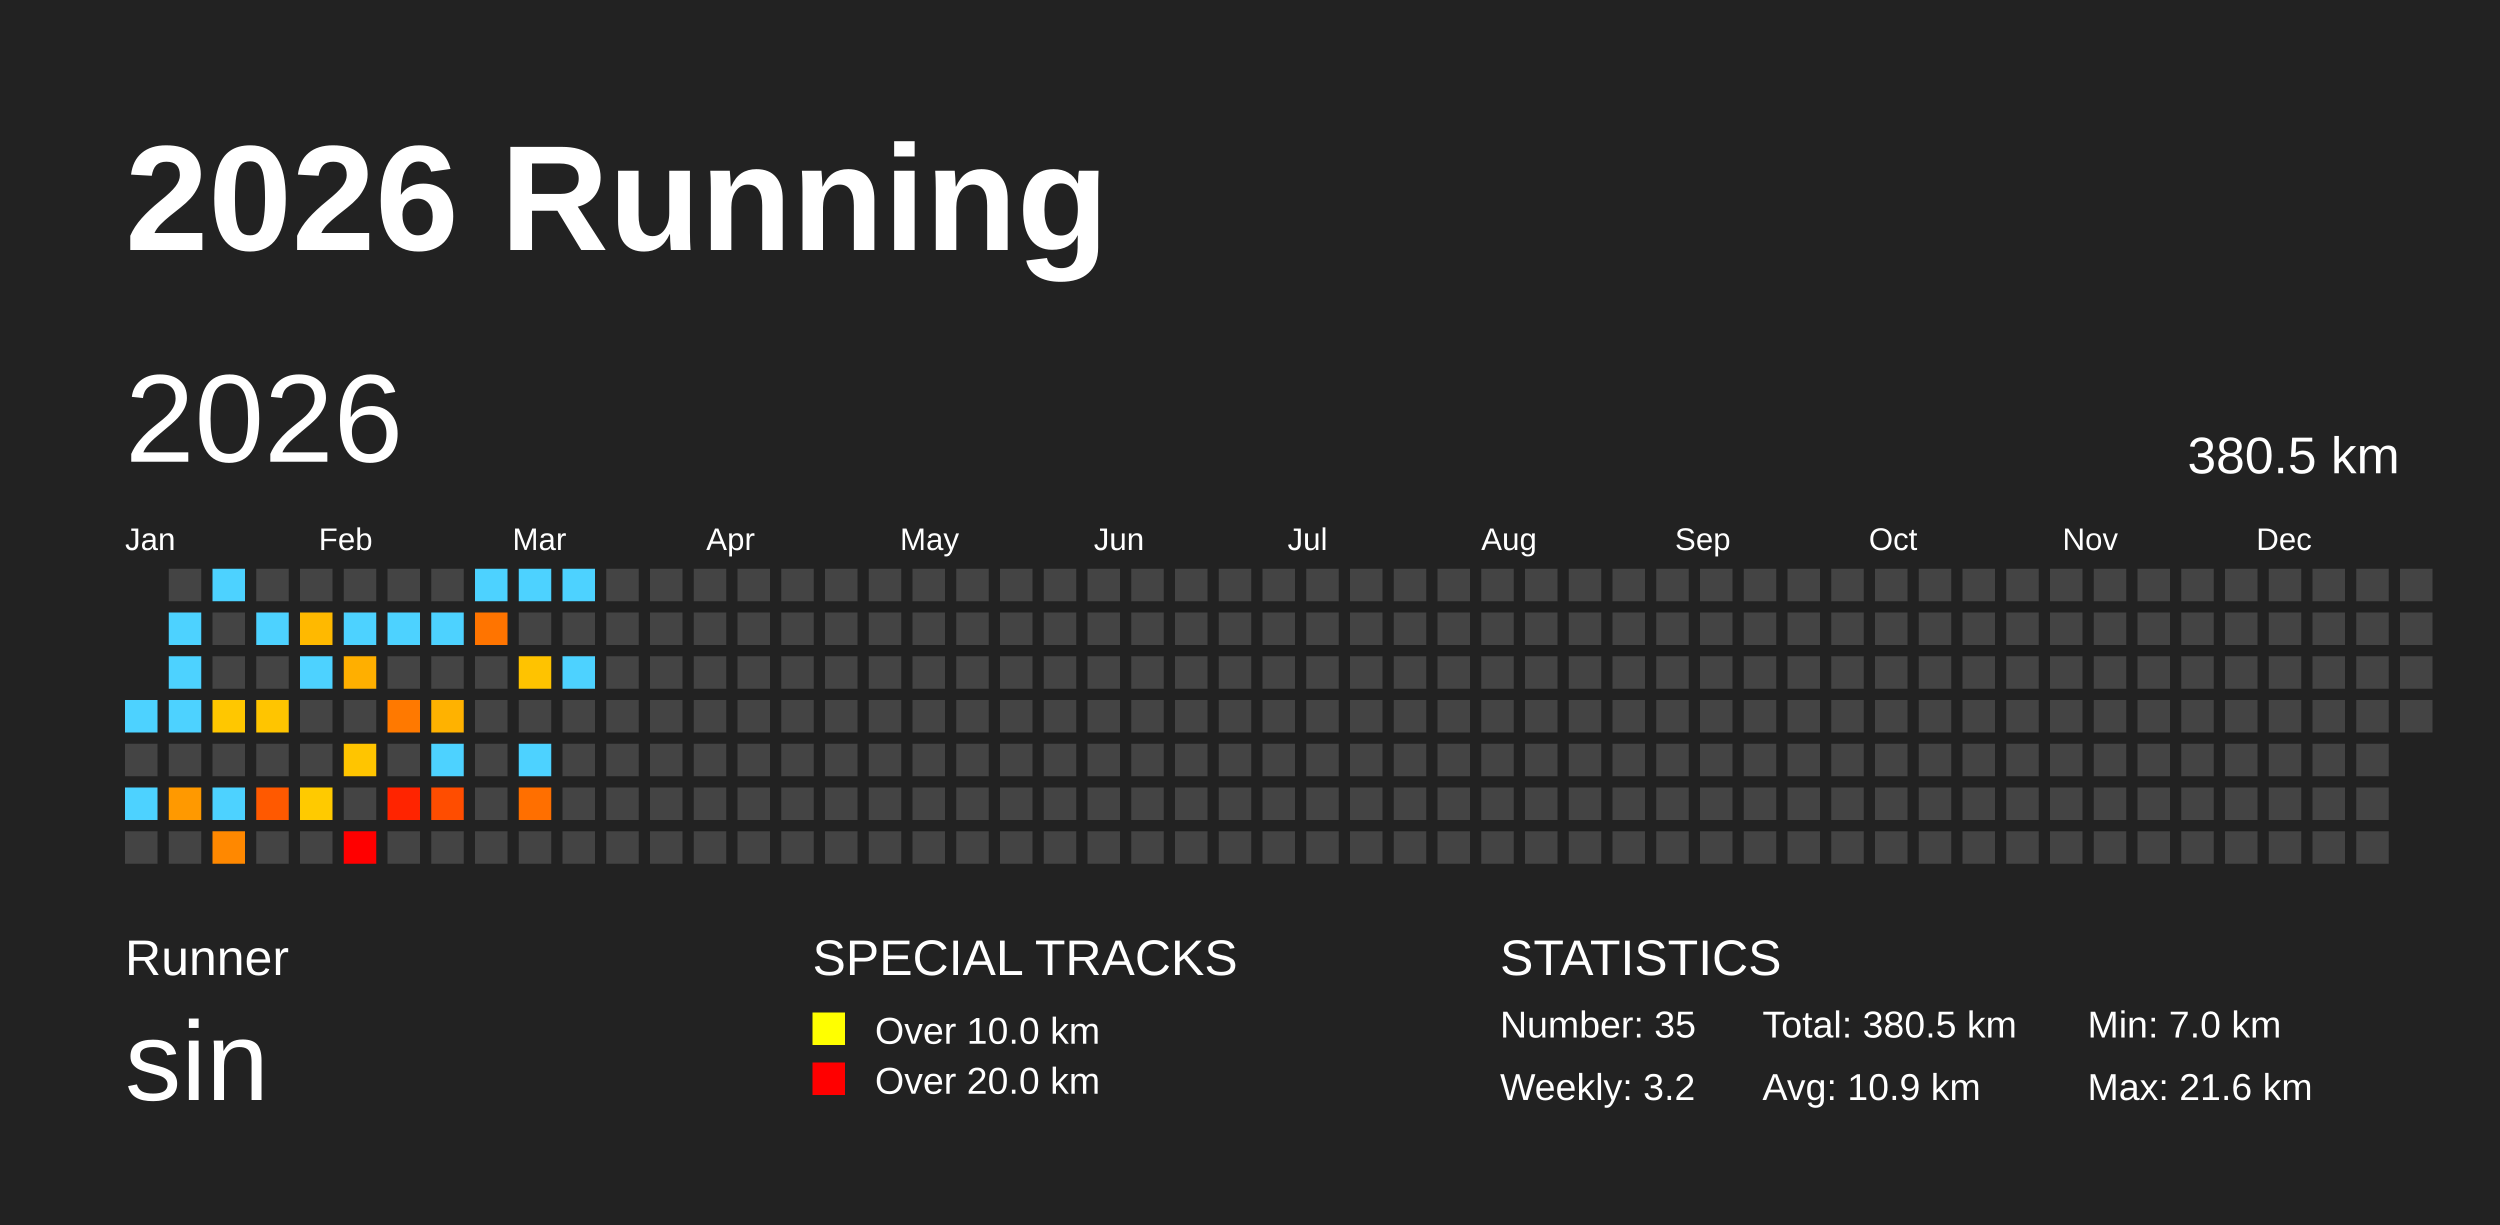
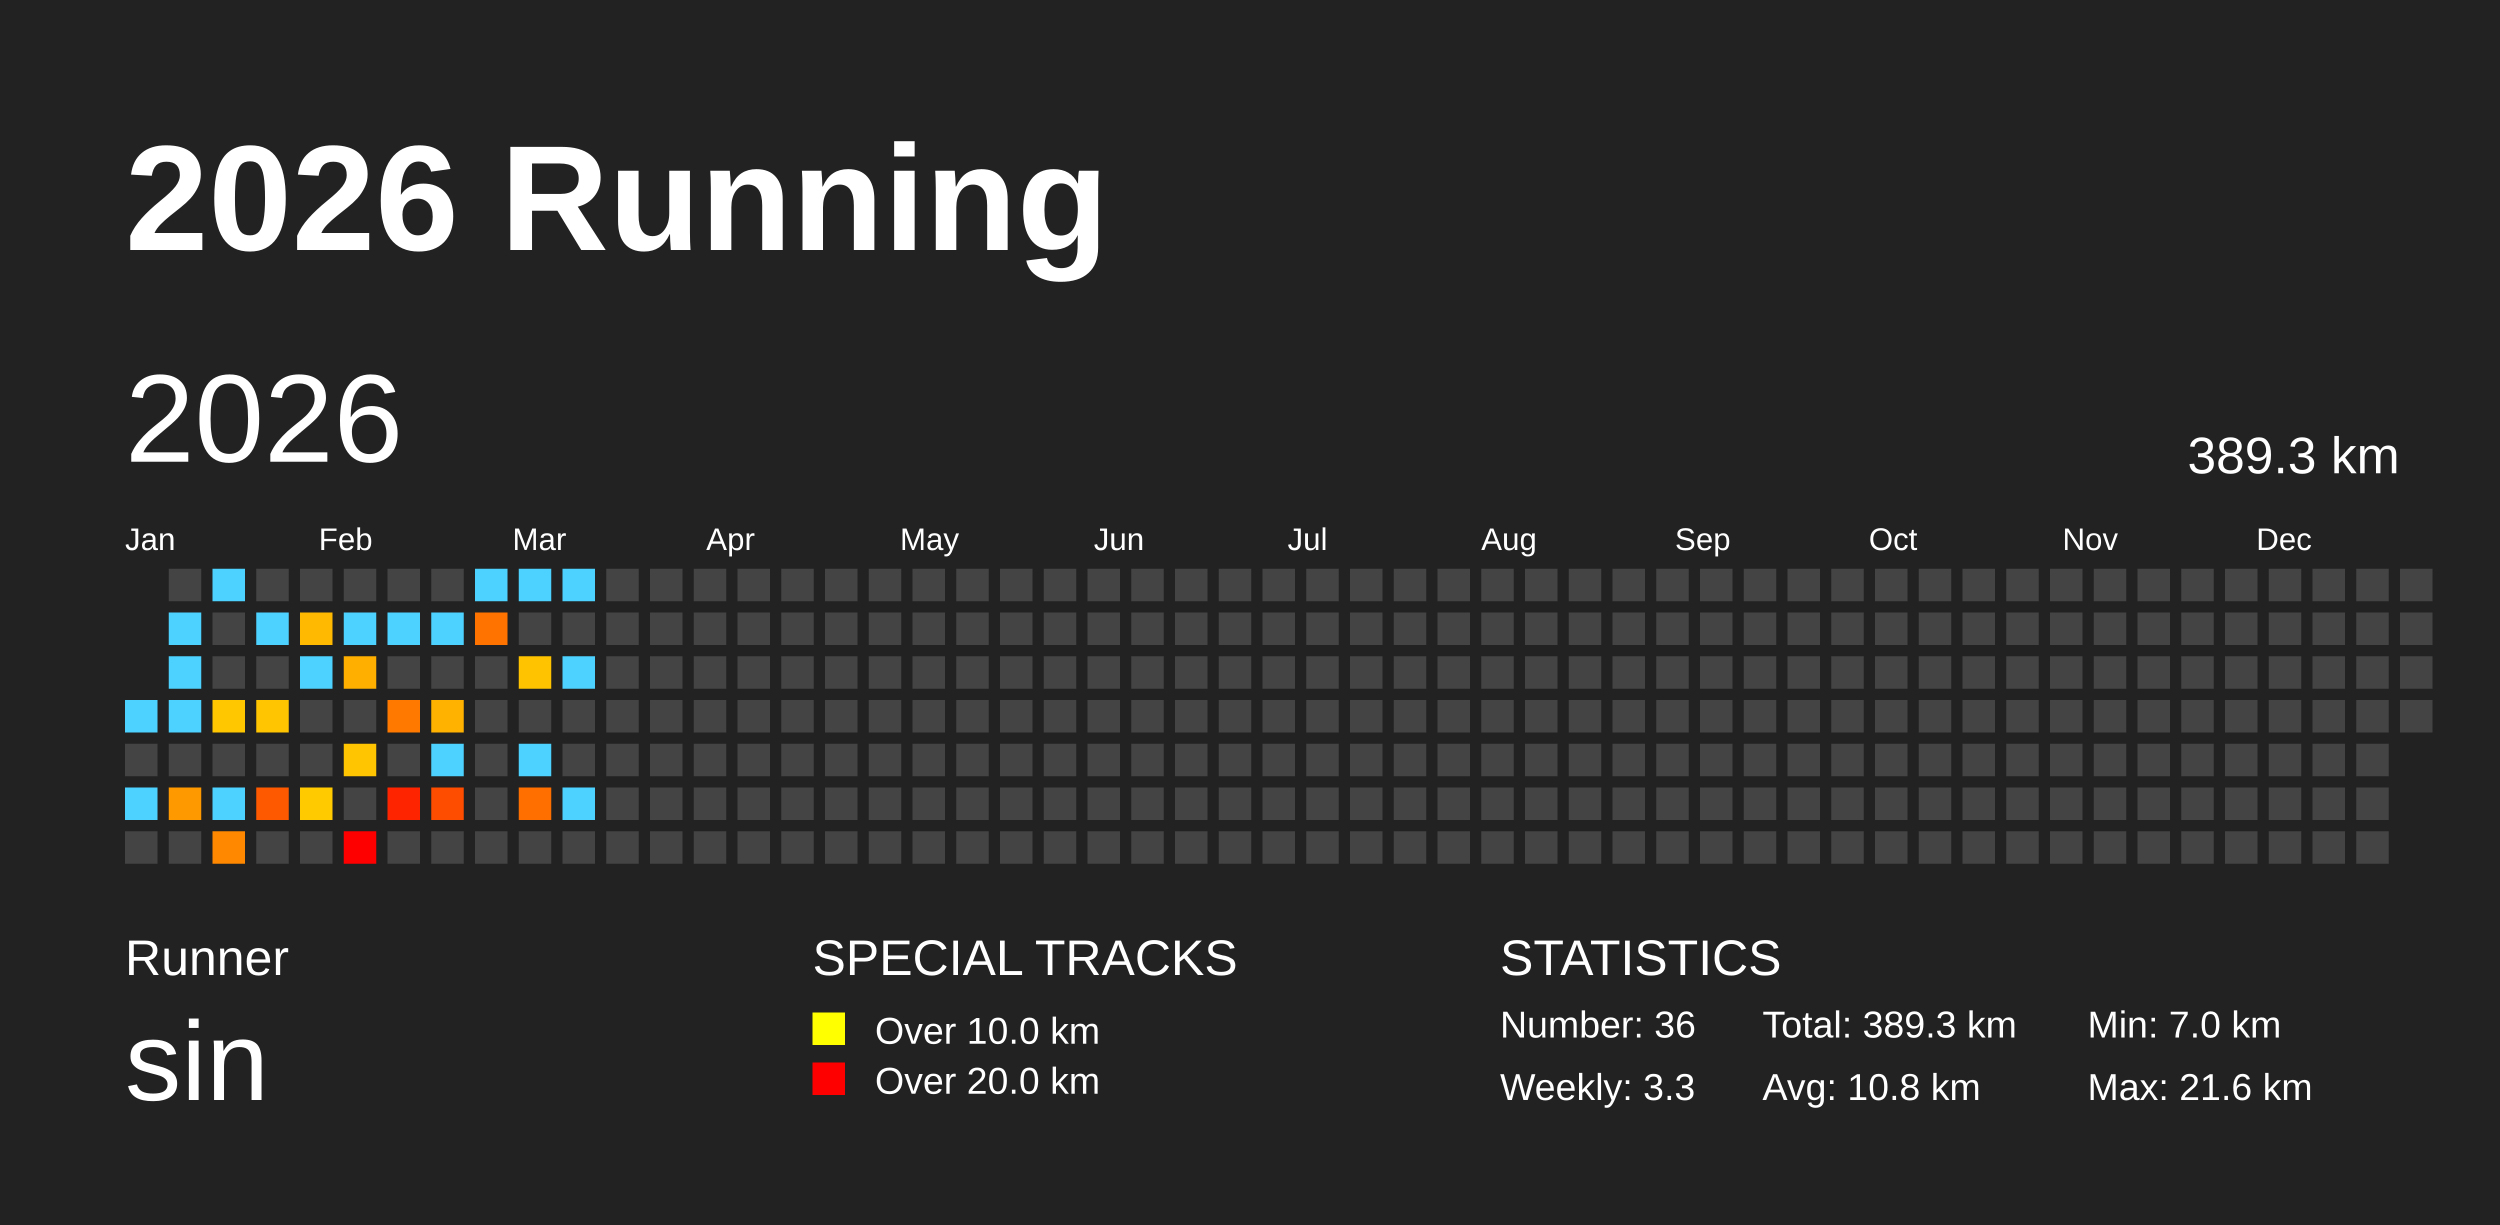
<svg xmlns="http://www.w3.org/2000/svg" baseProfile="full" height="98mm" version="1.1" viewBox="0,0,200,98" width="200mm">
  <defs />
  <rect fill="#222222" height="98" width="200" x="0" y="0" />
  <text fill="#FFFFFF" style="font-size:12px; font-family:Arial; font-weight:bold;" x="10" y="20">2026 Running</text>
  <text fill="#FFFFFF" style="font-size:4px; font-family:Arial" x="10" y="78">Runner</text>
  <text fill="#FFFFFF" style="font-size:9px; font-family:Arial" x="10" y="88">sin</text>
  <text fill="#FFFFFF" style="font-size:4px; font-family:Arial" x="65" y="78">SPECIAL TRACKS</text>
  <rect fill="yellow" height="2.6" width="2.6" x="65" y="81" />
  <text fill="#FFFFFF" style="font-size:3px; font-family:Arial" x="70" y="83.5">Over 10.0 km</text>
  <rect fill="red" height="2.6" width="2.6" x="65" y="85" />
  <text fill="#FFFFFF" style="font-size:3px; font-family:Arial" x="70" y="87.5">Over 20.0 km</text>
  <text fill="#FFFFFF" style="font-size:4px; font-family:Arial" x="120" y="78">STATISTICS</text>
-   <text fill="#FFFFFF" style="font-size:3px; font-family:Arial" x="120" y="83">Number: 35</text>
-   <text fill="#FFFFFF" style="font-size:3px; font-family:Arial" x="120" y="88">Weekly: 3.2</text>
-   <text fill="#FFFFFF" style="font-size:3px; font-family:Arial" x="141" y="83">Total: 380.5 km</text>
-   <text fill="#FFFFFF" style="font-size:3px; font-family:Arial" x="141" y="88">Avg: 10.9 km</text>
+   <text fill="#FFFFFF" style="font-size:3px; font-family:Arial" x="120" y="83">Number: 36</text>
+   <text fill="#FFFFFF" style="font-size:3px; font-family:Arial" x="120" y="88">Weekly: 3.3</text>
+   <text fill="#FFFFFF" style="font-size:3px; font-family:Arial" x="141" y="83">Total: 389.3 km</text>
+   <text fill="#FFFFFF" style="font-size:3px; font-family:Arial" x="141" y="88">Avg: 10.8 km</text>
  <text fill="#FFFFFF" style="font-size:3px; font-family:Arial" x="167" y="83">Min: 7.0 km</text>
  <text fill="#FFFFFF" style="font-size:3px; font-family:Arial" x="167" y="88">Max: 21.6 km</text>
  <text dominant-baseline="hanging" fill="#FFFFFF" style="font-size:10.0px; font-family:Arial;" x="10" y="30">2026</text>
-   <text dominant-baseline="hanging" fill="#FFFFFF" style="font-size:4.125px; font-family:Arial;" x="175" y="35">380.5 km</text>
+   <text dominant-baseline="hanging" fill="#FFFFFF" style="font-size:4.125px; font-family:Arial;" x="175" y="35">389.3 km</text>
  <text fill="#FFFFFF" style="font-size:2.5px; font-family:Arial" x="10.0" y="44">Jan</text>
  <text fill="#FFFFFF" style="font-size:2.5px; font-family:Arial" x="25.5" y="44">Feb</text>
  <text fill="#FFFFFF" style="font-size:2.5px; font-family:Arial" x="41.0" y="44">Mar</text>
  <text fill="#FFFFFF" style="font-size:2.5px; font-family:Arial" x="56.5" y="44">Apr</text>
  <text fill="#FFFFFF" style="font-size:2.5px; font-family:Arial" x="72.0" y="44">May</text>
  <text fill="#FFFFFF" style="font-size:2.5px; font-family:Arial" x="87.5" y="44">Jun</text>
  <text fill="#FFFFFF" style="font-size:2.5px; font-family:Arial" x="103.0" y="44">Jul</text>
  <text fill="#FFFFFF" style="font-size:2.5px; font-family:Arial" x="118.5" y="44">Aug</text>
  <text fill="#FFFFFF" style="font-size:2.5px; font-family:Arial" x="134.0" y="44">Sep</text>
  <text fill="#FFFFFF" style="font-size:2.5px; font-family:Arial" x="149.5" y="44">Oct</text>
  <text fill="#FFFFFF" style="font-size:2.5px; font-family:Arial" x="165.0" y="44">Nov</text>
  <text fill="#FFFFFF" style="font-size:2.5px; font-family:Arial" x="180.5" y="44">Dec</text>
  <rect fill="#4dd2ff" height="2.6" width="2.6" x="10.0" y="56.0" />
  <rect fill="#444444" height="2.6" width="2.6" x="10.0" y="59.5" />
  <rect fill="#4dd2ff" height="2.6" width="2.6" x="10.0" y="63.0" />
  <rect fill="#444444" height="2.6" width="2.6" x="10.0" y="66.5" />
  <rect fill="#444444" height="2.6" width="2.6" x="13.5" y="45.5" />
  <rect fill="#4dd2ff" height="2.6" width="2.6" x="13.5" y="49.0" />
  <rect fill="#4dd2ff" height="2.6" width="2.6" x="13.5" y="52.5" />
  <rect fill="#4dd2ff" height="2.6" width="2.6" x="13.5" y="56.0" />
  <rect fill="#444444" height="2.6" width="2.6" x="13.5" y="59.5" />
  <rect fill="#ff9900" height="2.6" width="2.6" x="13.5" y="63.0" />
  <rect fill="#444444" height="2.6" width="2.6" x="13.5" y="66.5" />
  <rect fill="#4dd2ff" height="2.6" width="2.6" x="17.0" y="45.5" />
  <rect fill="#444444" height="2.6" width="2.6" x="17.0" y="49.0" />
  <rect fill="#444444" height="2.6" width="2.6" x="17.0" y="52.5" />
  <rect fill="#ffc700" height="2.6" width="2.6" x="17.0" y="56.0" />
  <rect fill="#444444" height="2.6" width="2.6" x="17.0" y="59.5" />
  <rect fill="#4dd2ff" height="2.6" width="2.6" x="17.0" y="63.0" />
  <rect fill="#ff8800" height="2.6" width="2.6" x="17.0" y="66.5" />
  <rect fill="#444444" height="2.6" width="2.6" x="20.5" y="45.5" />
  <rect fill="#4dd2ff" height="2.6" width="2.6" x="20.5" y="49.0" />
  <rect fill="#444444" height="2.6" width="2.6" x="20.5" y="52.5" />
  <rect fill="#ffc500" height="2.6" width="2.6" x="20.5" y="56.0" />
  <rect fill="#444444" height="2.6" width="2.6" x="20.5" y="59.5" />
  <rect fill="#ff5900" height="2.6" width="2.6" x="20.5" y="63.0" />
  <rect fill="#444444" height="2.6" width="2.6" x="20.5" y="66.5" />
  <rect fill="#444444" height="2.6" width="2.6" x="24.0" y="45.5" />
  <rect fill="#ffb900" height="2.6" width="2.6" x="24.0" y="49.0" />
  <rect fill="#4dd2ff" height="2.6" width="2.6" x="24.0" y="52.5" />
  <rect fill="#444444" height="2.6" width="2.6" x="24.0" y="56.0" />
  <rect fill="#444444" height="2.6" width="2.6" x="24.0" y="59.5" />
  <rect fill="#ffca00" height="2.6" width="2.6" x="24.0" y="63.0" />
  <rect fill="#444444" height="2.6" width="2.6" x="24.0" y="66.5" />
  <rect fill="#444444" height="2.6" width="2.6" x="27.5" y="45.5" />
  <rect fill="#4dd2ff" height="2.6" width="2.6" x="27.5" y="49.0" />
  <rect fill="#ffaf00" height="2.6" width="2.6" x="27.5" y="52.5" />
  <rect fill="#444444" height="2.6" width="2.6" x="27.5" y="56.0" />
  <rect fill="#ffc500" height="2.6" width="2.6" x="27.5" y="59.5" />
  <rect fill="#444444" height="2.6" width="2.6" x="27.5" y="63.0" />
  <rect fill="red" height="2.6" width="2.6" x="27.5" y="66.5" />
  <rect fill="#444444" height="2.6" width="2.6" x="31.0" y="45.5" />
  <rect fill="#4dd2ff" height="2.6" width="2.6" x="31.0" y="49.0" />
  <rect fill="#444444" height="2.6" width="2.6" x="31.0" y="52.5" />
  <rect fill="#ff7900" height="2.6" width="2.6" x="31.0" y="56.0" />
  <rect fill="#444444" height="2.6" width="2.6" x="31.0" y="59.5" />
  <rect fill="#ff2400" height="2.6" width="2.6" x="31.0" y="63.0" />
  <rect fill="#444444" height="2.6" width="2.6" x="31.0" y="66.5" />
  <rect fill="#444444" height="2.6" width="2.6" x="34.5" y="45.5" />
  <rect fill="#4dd2ff" height="2.6" width="2.6" x="34.5" y="49.0" />
  <rect fill="#444444" height="2.6" width="2.6" x="34.5" y="52.5" />
  <rect fill="#ffb200" height="2.6" width="2.6" x="34.5" y="56.0" />
  <rect fill="#4dd2ff" height="2.6" width="2.6" x="34.5" y="59.5" />
  <rect fill="#ff4d00" height="2.6" width="2.6" x="34.5" y="63.0" />
  <rect fill="#444444" height="2.6" width="2.6" x="34.5" y="66.5" />
  <rect fill="#4dd2ff" height="2.6" width="2.6" x="38.0" y="45.5" />
  <rect fill="#ff7400" height="2.6" width="2.6" x="38.0" y="49.0" />
  <rect fill="#444444" height="2.6" width="2.6" x="38.0" y="52.5" />
  <rect fill="#444444" height="2.6" width="2.6" x="38.0" y="56.0" />
  <rect fill="#444444" height="2.6" width="2.6" x="38.0" y="59.5" />
  <rect fill="#444444" height="2.6" width="2.6" x="38.0" y="63.0" />
  <rect fill="#444444" height="2.6" width="2.6" x="38.0" y="66.5" />
  <rect fill="#4dd2ff" height="2.6" width="2.6" x="41.5" y="45.5" />
  <rect fill="#444444" height="2.6" width="2.6" x="41.5" y="49.0" />
  <rect fill="#ffc300" height="2.6" width="2.6" x="41.5" y="52.5" />
  <rect fill="#444444" height="2.6" width="2.6" x="41.5" y="56.0" />
  <rect fill="#4dd2ff" height="2.6" width="2.6" x="41.5" y="59.5" />
  <rect fill="#ff6f00" height="2.6" width="2.6" x="41.5" y="63.0" />
  <rect fill="#444444" height="2.6" width="2.6" x="41.5" y="66.5" />
  <rect fill="#4dd2ff" height="2.6" width="2.6" x="45.0" y="45.5" />
  <rect fill="#444444" height="2.6" width="2.6" x="45.0" y="49.0" />
  <rect fill="#4dd2ff" height="2.6" width="2.6" x="45.0" y="52.5" />
  <rect fill="#444444" height="2.6" width="2.6" x="45.0" y="56.0" />
  <rect fill="#444444" height="2.6" width="2.6" x="45.0" y="59.5" />
-   <rect fill="#444444" height="2.6" width="2.6" x="45.0" y="63.0" />
+   <rect fill="#4dd2ff" height="2.6" width="2.6" x="45.0" y="63.0" />
  <rect fill="#444444" height="2.6" width="2.6" x="45.0" y="66.5" />
  <rect fill="#444444" height="2.6" width="2.6" x="48.5" y="45.5" />
  <rect fill="#444444" height="2.6" width="2.6" x="48.5" y="49.0" />
  <rect fill="#444444" height="2.6" width="2.6" x="48.5" y="52.5" />
  <rect fill="#444444" height="2.6" width="2.6" x="48.5" y="56.0" />
  <rect fill="#444444" height="2.6" width="2.6" x="48.5" y="59.5" />
  <rect fill="#444444" height="2.6" width="2.6" x="48.5" y="63.0" />
  <rect fill="#444444" height="2.6" width="2.6" x="48.5" y="66.5" />
  <rect fill="#444444" height="2.6" width="2.6" x="52.0" y="45.5" />
  <rect fill="#444444" height="2.6" width="2.6" x="52.0" y="49.0" />
  <rect fill="#444444" height="2.6" width="2.6" x="52.0" y="52.5" />
  <rect fill="#444444" height="2.6" width="2.6" x="52.0" y="56.0" />
  <rect fill="#444444" height="2.6" width="2.6" x="52.0" y="59.5" />
  <rect fill="#444444" height="2.6" width="2.6" x="52.0" y="63.0" />
  <rect fill="#444444" height="2.6" width="2.6" x="52.0" y="66.5" />
  <rect fill="#444444" height="2.6" width="2.6" x="55.5" y="45.5" />
  <rect fill="#444444" height="2.6" width="2.6" x="55.5" y="49.0" />
  <rect fill="#444444" height="2.6" width="2.6" x="55.5" y="52.5" />
  <rect fill="#444444" height="2.6" width="2.6" x="55.5" y="56.0" />
  <rect fill="#444444" height="2.6" width="2.6" x="55.5" y="59.5" />
  <rect fill="#444444" height="2.6" width="2.6" x="55.5" y="63.0" />
  <rect fill="#444444" height="2.6" width="2.6" x="55.5" y="66.5" />
  <rect fill="#444444" height="2.6" width="2.6" x="59.0" y="45.5" />
  <rect fill="#444444" height="2.6" width="2.6" x="59.0" y="49.0" />
  <rect fill="#444444" height="2.6" width="2.6" x="59.0" y="52.5" />
  <rect fill="#444444" height="2.6" width="2.6" x="59.0" y="56.0" />
  <rect fill="#444444" height="2.6" width="2.6" x="59.0" y="59.5" />
  <rect fill="#444444" height="2.6" width="2.6" x="59.0" y="63.0" />
  <rect fill="#444444" height="2.6" width="2.6" x="59.0" y="66.5" />
  <rect fill="#444444" height="2.6" width="2.6" x="62.5" y="45.5" />
  <rect fill="#444444" height="2.6" width="2.6" x="62.5" y="49.0" />
  <rect fill="#444444" height="2.6" width="2.6" x="62.5" y="52.5" />
  <rect fill="#444444" height="2.6" width="2.6" x="62.5" y="56.0" />
  <rect fill="#444444" height="2.6" width="2.6" x="62.5" y="59.5" />
  <rect fill="#444444" height="2.6" width="2.6" x="62.5" y="63.0" />
  <rect fill="#444444" height="2.6" width="2.6" x="62.5" y="66.5" />
  <rect fill="#444444" height="2.6" width="2.6" x="66.0" y="45.5" />
  <rect fill="#444444" height="2.6" width="2.6" x="66.0" y="49.0" />
  <rect fill="#444444" height="2.6" width="2.6" x="66.0" y="52.5" />
  <rect fill="#444444" height="2.6" width="2.6" x="66.0" y="56.0" />
  <rect fill="#444444" height="2.6" width="2.6" x="66.0" y="59.5" />
  <rect fill="#444444" height="2.6" width="2.6" x="66.0" y="63.0" />
  <rect fill="#444444" height="2.6" width="2.6" x="66.0" y="66.5" />
  <rect fill="#444444" height="2.6" width="2.6" x="69.5" y="45.5" />
  <rect fill="#444444" height="2.6" width="2.6" x="69.5" y="49.0" />
  <rect fill="#444444" height="2.6" width="2.6" x="69.5" y="52.5" />
  <rect fill="#444444" height="2.6" width="2.6" x="69.5" y="56.0" />
  <rect fill="#444444" height="2.6" width="2.6" x="69.5" y="59.5" />
  <rect fill="#444444" height="2.6" width="2.6" x="69.5" y="63.0" />
  <rect fill="#444444" height="2.6" width="2.6" x="69.5" y="66.5" />
  <rect fill="#444444" height="2.6" width="2.6" x="73.0" y="45.5" />
  <rect fill="#444444" height="2.6" width="2.6" x="73.0" y="49.0" />
  <rect fill="#444444" height="2.6" width="2.6" x="73.0" y="52.5" />
  <rect fill="#444444" height="2.6" width="2.6" x="73.0" y="56.0" />
  <rect fill="#444444" height="2.6" width="2.6" x="73.0" y="59.5" />
  <rect fill="#444444" height="2.6" width="2.6" x="73.0" y="63.0" />
  <rect fill="#444444" height="2.6" width="2.6" x="73.0" y="66.5" />
  <rect fill="#444444" height="2.6" width="2.6" x="76.5" y="45.5" />
  <rect fill="#444444" height="2.6" width="2.6" x="76.5" y="49.0" />
  <rect fill="#444444" height="2.6" width="2.6" x="76.5" y="52.5" />
  <rect fill="#444444" height="2.6" width="2.6" x="76.5" y="56.0" />
  <rect fill="#444444" height="2.6" width="2.6" x="76.5" y="59.5" />
  <rect fill="#444444" height="2.6" width="2.6" x="76.5" y="63.0" />
  <rect fill="#444444" height="2.6" width="2.6" x="76.5" y="66.5" />
  <rect fill="#444444" height="2.6" width="2.6" x="80.0" y="45.5" />
  <rect fill="#444444" height="2.6" width="2.6" x="80.0" y="49.0" />
  <rect fill="#444444" height="2.6" width="2.6" x="80.0" y="52.5" />
  <rect fill="#444444" height="2.6" width="2.6" x="80.0" y="56.0" />
  <rect fill="#444444" height="2.6" width="2.6" x="80.0" y="59.5" />
  <rect fill="#444444" height="2.6" width="2.6" x="80.0" y="63.0" />
  <rect fill="#444444" height="2.6" width="2.6" x="80.0" y="66.5" />
  <rect fill="#444444" height="2.6" width="2.6" x="83.5" y="45.5" />
  <rect fill="#444444" height="2.6" width="2.6" x="83.5" y="49.0" />
  <rect fill="#444444" height="2.6" width="2.6" x="83.5" y="52.5" />
  <rect fill="#444444" height="2.6" width="2.6" x="83.5" y="56.0" />
  <rect fill="#444444" height="2.6" width="2.6" x="83.5" y="59.5" />
  <rect fill="#444444" height="2.6" width="2.6" x="83.5" y="63.0" />
  <rect fill="#444444" height="2.6" width="2.6" x="83.5" y="66.5" />
  <rect fill="#444444" height="2.6" width="2.6" x="87.0" y="45.5" />
  <rect fill="#444444" height="2.6" width="2.6" x="87.0" y="49.0" />
  <rect fill="#444444" height="2.6" width="2.6" x="87.0" y="52.5" />
  <rect fill="#444444" height="2.6" width="2.6" x="87.0" y="56.0" />
  <rect fill="#444444" height="2.6" width="2.6" x="87.0" y="59.5" />
  <rect fill="#444444" height="2.6" width="2.6" x="87.0" y="63.0" />
  <rect fill="#444444" height="2.6" width="2.6" x="87.0" y="66.5" />
  <rect fill="#444444" height="2.6" width="2.6" x="90.5" y="45.5" />
  <rect fill="#444444" height="2.6" width="2.6" x="90.5" y="49.0" />
  <rect fill="#444444" height="2.6" width="2.6" x="90.5" y="52.5" />
  <rect fill="#444444" height="2.6" width="2.6" x="90.5" y="56.0" />
  <rect fill="#444444" height="2.6" width="2.6" x="90.5" y="59.5" />
  <rect fill="#444444" height="2.6" width="2.6" x="90.5" y="63.0" />
  <rect fill="#444444" height="2.6" width="2.6" x="90.5" y="66.5" />
  <rect fill="#444444" height="2.6" width="2.6" x="94.0" y="45.5" />
  <rect fill="#444444" height="2.6" width="2.6" x="94.0" y="49.0" />
  <rect fill="#444444" height="2.6" width="2.6" x="94.0" y="52.5" />
  <rect fill="#444444" height="2.6" width="2.6" x="94.0" y="56.0" />
  <rect fill="#444444" height="2.6" width="2.6" x="94.0" y="59.5" />
  <rect fill="#444444" height="2.6" width="2.6" x="94.0" y="63.0" />
  <rect fill="#444444" height="2.6" width="2.6" x="94.0" y="66.5" />
  <rect fill="#444444" height="2.6" width="2.6" x="97.5" y="45.5" />
  <rect fill="#444444" height="2.6" width="2.6" x="97.5" y="49.0" />
  <rect fill="#444444" height="2.6" width="2.6" x="97.5" y="52.5" />
  <rect fill="#444444" height="2.6" width="2.6" x="97.5" y="56.0" />
  <rect fill="#444444" height="2.6" width="2.6" x="97.5" y="59.5" />
  <rect fill="#444444" height="2.6" width="2.6" x="97.5" y="63.0" />
  <rect fill="#444444" height="2.6" width="2.6" x="97.5" y="66.5" />
  <rect fill="#444444" height="2.6" width="2.6" x="101.0" y="45.5" />
  <rect fill="#444444" height="2.6" width="2.6" x="101.0" y="49.0" />
  <rect fill="#444444" height="2.6" width="2.6" x="101.0" y="52.5" />
  <rect fill="#444444" height="2.6" width="2.6" x="101.0" y="56.0" />
  <rect fill="#444444" height="2.6" width="2.6" x="101.0" y="59.5" />
  <rect fill="#444444" height="2.6" width="2.6" x="101.0" y="63.0" />
  <rect fill="#444444" height="2.6" width="2.6" x="101.0" y="66.5" />
  <rect fill="#444444" height="2.6" width="2.6" x="104.5" y="45.5" />
  <rect fill="#444444" height="2.6" width="2.6" x="104.5" y="49.0" />
  <rect fill="#444444" height="2.6" width="2.6" x="104.5" y="52.5" />
  <rect fill="#444444" height="2.6" width="2.6" x="104.5" y="56.0" />
  <rect fill="#444444" height="2.6" width="2.6" x="104.5" y="59.5" />
  <rect fill="#444444" height="2.6" width="2.6" x="104.5" y="63.0" />
  <rect fill="#444444" height="2.6" width="2.6" x="104.5" y="66.5" />
  <rect fill="#444444" height="2.6" width="2.6" x="108.0" y="45.5" />
  <rect fill="#444444" height="2.6" width="2.6" x="108.0" y="49.0" />
  <rect fill="#444444" height="2.6" width="2.6" x="108.0" y="52.5" />
  <rect fill="#444444" height="2.6" width="2.6" x="108.0" y="56.0" />
  <rect fill="#444444" height="2.6" width="2.6" x="108.0" y="59.5" />
  <rect fill="#444444" height="2.6" width="2.6" x="108.0" y="63.0" />
  <rect fill="#444444" height="2.6" width="2.6" x="108.0" y="66.5" />
  <rect fill="#444444" height="2.6" width="2.6" x="111.5" y="45.5" />
  <rect fill="#444444" height="2.6" width="2.6" x="111.5" y="49.0" />
  <rect fill="#444444" height="2.6" width="2.6" x="111.5" y="52.5" />
  <rect fill="#444444" height="2.6" width="2.6" x="111.5" y="56.0" />
  <rect fill="#444444" height="2.6" width="2.6" x="111.5" y="59.5" />
  <rect fill="#444444" height="2.6" width="2.6" x="111.5" y="63.0" />
  <rect fill="#444444" height="2.6" width="2.6" x="111.5" y="66.5" />
  <rect fill="#444444" height="2.6" width="2.6" x="115.0" y="45.5" />
  <rect fill="#444444" height="2.6" width="2.6" x="115.0" y="49.0" />
  <rect fill="#444444" height="2.6" width="2.6" x="115.0" y="52.5" />
  <rect fill="#444444" height="2.6" width="2.6" x="115.0" y="56.0" />
  <rect fill="#444444" height="2.6" width="2.6" x="115.0" y="59.5" />
  <rect fill="#444444" height="2.6" width="2.6" x="115.0" y="63.0" />
  <rect fill="#444444" height="2.6" width="2.6" x="115.0" y="66.5" />
  <rect fill="#444444" height="2.6" width="2.6" x="118.5" y="45.5" />
  <rect fill="#444444" height="2.6" width="2.6" x="118.5" y="49.0" />
  <rect fill="#444444" height="2.6" width="2.6" x="118.5" y="52.5" />
  <rect fill="#444444" height="2.6" width="2.6" x="118.5" y="56.0" />
  <rect fill="#444444" height="2.6" width="2.6" x="118.5" y="59.5" />
  <rect fill="#444444" height="2.6" width="2.6" x="118.5" y="63.0" />
  <rect fill="#444444" height="2.6" width="2.6" x="118.5" y="66.5" />
  <rect fill="#444444" height="2.6" width="2.6" x="122.0" y="45.5" />
  <rect fill="#444444" height="2.6" width="2.6" x="122.0" y="49.0" />
  <rect fill="#444444" height="2.6" width="2.6" x="122.0" y="52.5" />
  <rect fill="#444444" height="2.6" width="2.6" x="122.0" y="56.0" />
  <rect fill="#444444" height="2.6" width="2.6" x="122.0" y="59.5" />
  <rect fill="#444444" height="2.6" width="2.6" x="122.0" y="63.0" />
  <rect fill="#444444" height="2.6" width="2.6" x="122.0" y="66.5" />
  <rect fill="#444444" height="2.6" width="2.6" x="125.5" y="45.5" />
  <rect fill="#444444" height="2.6" width="2.6" x="125.5" y="49.0" />
  <rect fill="#444444" height="2.6" width="2.6" x="125.5" y="52.5" />
  <rect fill="#444444" height="2.6" width="2.6" x="125.5" y="56.0" />
  <rect fill="#444444" height="2.6" width="2.6" x="125.5" y="59.5" />
  <rect fill="#444444" height="2.6" width="2.6" x="125.5" y="63.0" />
  <rect fill="#444444" height="2.6" width="2.6" x="125.5" y="66.5" />
  <rect fill="#444444" height="2.6" width="2.6" x="129.0" y="45.5" />
  <rect fill="#444444" height="2.6" width="2.6" x="129.0" y="49.0" />
  <rect fill="#444444" height="2.6" width="2.6" x="129.0" y="52.5" />
  <rect fill="#444444" height="2.6" width="2.6" x="129.0" y="56.0" />
  <rect fill="#444444" height="2.6" width="2.6" x="129.0" y="59.5" />
  <rect fill="#444444" height="2.6" width="2.6" x="129.0" y="63.0" />
  <rect fill="#444444" height="2.6" width="2.6" x="129.0" y="66.5" />
  <rect fill="#444444" height="2.6" width="2.6" x="132.5" y="45.5" />
  <rect fill="#444444" height="2.6" width="2.6" x="132.5" y="49.0" />
  <rect fill="#444444" height="2.6" width="2.6" x="132.5" y="52.5" />
  <rect fill="#444444" height="2.6" width="2.6" x="132.5" y="56.0" />
  <rect fill="#444444" height="2.6" width="2.6" x="132.5" y="59.5" />
  <rect fill="#444444" height="2.6" width="2.6" x="132.5" y="63.0" />
  <rect fill="#444444" height="2.6" width="2.6" x="132.5" y="66.5" />
  <rect fill="#444444" height="2.6" width="2.6" x="136.0" y="45.5" />
  <rect fill="#444444" height="2.6" width="2.6" x="136.0" y="49.0" />
  <rect fill="#444444" height="2.6" width="2.6" x="136.0" y="52.5" />
  <rect fill="#444444" height="2.6" width="2.6" x="136.0" y="56.0" />
  <rect fill="#444444" height="2.6" width="2.6" x="136.0" y="59.5" />
  <rect fill="#444444" height="2.6" width="2.6" x="136.0" y="63.0" />
  <rect fill="#444444" height="2.6" width="2.6" x="136.0" y="66.5" />
  <rect fill="#444444" height="2.6" width="2.6" x="139.5" y="45.5" />
  <rect fill="#444444" height="2.6" width="2.6" x="139.5" y="49.0" />
  <rect fill="#444444" height="2.6" width="2.6" x="139.5" y="52.5" />
  <rect fill="#444444" height="2.6" width="2.6" x="139.5" y="56.0" />
  <rect fill="#444444" height="2.6" width="2.6" x="139.5" y="59.5" />
  <rect fill="#444444" height="2.6" width="2.6" x="139.5" y="63.0" />
  <rect fill="#444444" height="2.6" width="2.6" x="139.5" y="66.5" />
  <rect fill="#444444" height="2.6" width="2.6" x="143.0" y="45.5" />
  <rect fill="#444444" height="2.6" width="2.6" x="143.0" y="49.0" />
  <rect fill="#444444" height="2.6" width="2.6" x="143.0" y="52.5" />
  <rect fill="#444444" height="2.6" width="2.6" x="143.0" y="56.0" />
  <rect fill="#444444" height="2.6" width="2.6" x="143.0" y="59.5" />
  <rect fill="#444444" height="2.6" width="2.6" x="143.0" y="63.0" />
  <rect fill="#444444" height="2.6" width="2.6" x="143.0" y="66.5" />
  <rect fill="#444444" height="2.6" width="2.6" x="146.5" y="45.5" />
  <rect fill="#444444" height="2.6" width="2.6" x="146.5" y="49.0" />
  <rect fill="#444444" height="2.6" width="2.6" x="146.5" y="52.5" />
  <rect fill="#444444" height="2.6" width="2.6" x="146.5" y="56.0" />
  <rect fill="#444444" height="2.6" width="2.6" x="146.5" y="59.5" />
  <rect fill="#444444" height="2.6" width="2.6" x="146.5" y="63.0" />
  <rect fill="#444444" height="2.6" width="2.6" x="146.5" y="66.5" />
  <rect fill="#444444" height="2.6" width="2.6" x="150.0" y="45.5" />
  <rect fill="#444444" height="2.6" width="2.6" x="150.0" y="49.0" />
  <rect fill="#444444" height="2.6" width="2.6" x="150.0" y="52.5" />
  <rect fill="#444444" height="2.6" width="2.6" x="150.0" y="56.0" />
  <rect fill="#444444" height="2.6" width="2.6" x="150.0" y="59.5" />
  <rect fill="#444444" height="2.6" width="2.6" x="150.0" y="63.0" />
  <rect fill="#444444" height="2.6" width="2.6" x="150.0" y="66.5" />
  <rect fill="#444444" height="2.6" width="2.6" x="153.5" y="45.5" />
  <rect fill="#444444" height="2.6" width="2.6" x="153.5" y="49.0" />
  <rect fill="#444444" height="2.6" width="2.6" x="153.5" y="52.5" />
  <rect fill="#444444" height="2.6" width="2.6" x="153.5" y="56.0" />
  <rect fill="#444444" height="2.6" width="2.6" x="153.5" y="59.5" />
  <rect fill="#444444" height="2.6" width="2.6" x="153.5" y="63.0" />
  <rect fill="#444444" height="2.6" width="2.6" x="153.5" y="66.5" />
  <rect fill="#444444" height="2.6" width="2.6" x="157.0" y="45.5" />
  <rect fill="#444444" height="2.6" width="2.6" x="157.0" y="49.0" />
  <rect fill="#444444" height="2.6" width="2.6" x="157.0" y="52.5" />
  <rect fill="#444444" height="2.6" width="2.6" x="157.0" y="56.0" />
  <rect fill="#444444" height="2.6" width="2.6" x="157.0" y="59.5" />
  <rect fill="#444444" height="2.6" width="2.6" x="157.0" y="63.0" />
  <rect fill="#444444" height="2.6" width="2.6" x="157.0" y="66.5" />
  <rect fill="#444444" height="2.6" width="2.6" x="160.5" y="45.5" />
  <rect fill="#444444" height="2.6" width="2.6" x="160.5" y="49.0" />
  <rect fill="#444444" height="2.6" width="2.6" x="160.5" y="52.5" />
  <rect fill="#444444" height="2.6" width="2.6" x="160.5" y="56.0" />
  <rect fill="#444444" height="2.6" width="2.6" x="160.5" y="59.5" />
  <rect fill="#444444" height="2.6" width="2.6" x="160.5" y="63.0" />
  <rect fill="#444444" height="2.6" width="2.6" x="160.5" y="66.5" />
  <rect fill="#444444" height="2.6" width="2.6" x="164.0" y="45.5" />
  <rect fill="#444444" height="2.6" width="2.6" x="164.0" y="49.0" />
  <rect fill="#444444" height="2.6" width="2.6" x="164.0" y="52.5" />
  <rect fill="#444444" height="2.6" width="2.6" x="164.0" y="56.0" />
  <rect fill="#444444" height="2.6" width="2.6" x="164.0" y="59.5" />
  <rect fill="#444444" height="2.6" width="2.6" x="164.0" y="63.0" />
  <rect fill="#444444" height="2.6" width="2.6" x="164.0" y="66.5" />
  <rect fill="#444444" height="2.6" width="2.6" x="167.5" y="45.5" />
  <rect fill="#444444" height="2.6" width="2.6" x="167.5" y="49.0" />
  <rect fill="#444444" height="2.6" width="2.6" x="167.5" y="52.5" />
  <rect fill="#444444" height="2.6" width="2.6" x="167.5" y="56.0" />
  <rect fill="#444444" height="2.6" width="2.6" x="167.5" y="59.5" />
  <rect fill="#444444" height="2.6" width="2.6" x="167.5" y="63.0" />
  <rect fill="#444444" height="2.6" width="2.6" x="167.5" y="66.5" />
  <rect fill="#444444" height="2.6" width="2.6" x="171.0" y="45.5" />
  <rect fill="#444444" height="2.6" width="2.6" x="171.0" y="49.0" />
  <rect fill="#444444" height="2.6" width="2.6" x="171.0" y="52.5" />
  <rect fill="#444444" height="2.6" width="2.6" x="171.0" y="56.0" />
  <rect fill="#444444" height="2.6" width="2.6" x="171.0" y="59.5" />
  <rect fill="#444444" height="2.6" width="2.6" x="171.0" y="63.0" />
  <rect fill="#444444" height="2.6" width="2.6" x="171.0" y="66.5" />
  <rect fill="#444444" height="2.6" width="2.6" x="174.5" y="45.5" />
  <rect fill="#444444" height="2.6" width="2.6" x="174.5" y="49.0" />
  <rect fill="#444444" height="2.6" width="2.6" x="174.5" y="52.5" />
  <rect fill="#444444" height="2.6" width="2.6" x="174.5" y="56.0" />
  <rect fill="#444444" height="2.6" width="2.6" x="174.5" y="59.5" />
  <rect fill="#444444" height="2.6" width="2.6" x="174.5" y="63.0" />
  <rect fill="#444444" height="2.6" width="2.6" x="174.5" y="66.5" />
  <rect fill="#444444" height="2.6" width="2.6" x="178.0" y="45.5" />
  <rect fill="#444444" height="2.6" width="2.6" x="178.0" y="49.0" />
  <rect fill="#444444" height="2.6" width="2.6" x="178.0" y="52.5" />
  <rect fill="#444444" height="2.6" width="2.6" x="178.0" y="56.0" />
  <rect fill="#444444" height="2.6" width="2.6" x="178.0" y="59.5" />
  <rect fill="#444444" height="2.6" width="2.6" x="178.0" y="63.0" />
  <rect fill="#444444" height="2.6" width="2.6" x="178.0" y="66.5" />
  <rect fill="#444444" height="2.6" width="2.6" x="181.5" y="45.5" />
  <rect fill="#444444" height="2.6" width="2.6" x="181.5" y="49.0" />
  <rect fill="#444444" height="2.6" width="2.6" x="181.5" y="52.5" />
  <rect fill="#444444" height="2.6" width="2.6" x="181.5" y="56.0" />
  <rect fill="#444444" height="2.6" width="2.6" x="181.5" y="59.5" />
  <rect fill="#444444" height="2.6" width="2.6" x="181.5" y="63.0" />
  <rect fill="#444444" height="2.6" width="2.6" x="181.5" y="66.5" />
  <rect fill="#444444" height="2.6" width="2.6" x="185.0" y="45.5" />
  <rect fill="#444444" height="2.6" width="2.6" x="185.0" y="49.0" />
  <rect fill="#444444" height="2.6" width="2.6" x="185.0" y="52.5" />
  <rect fill="#444444" height="2.6" width="2.6" x="185.0" y="56.0" />
  <rect fill="#444444" height="2.6" width="2.6" x="185.0" y="59.5" />
  <rect fill="#444444" height="2.6" width="2.6" x="185.0" y="63.0" />
  <rect fill="#444444" height="2.6" width="2.6" x="185.0" y="66.5" />
  <rect fill="#444444" height="2.6" width="2.6" x="188.5" y="45.5" />
  <rect fill="#444444" height="2.6" width="2.6" x="188.5" y="49.0" />
  <rect fill="#444444" height="2.6" width="2.6" x="188.5" y="52.5" />
  <rect fill="#444444" height="2.6" width="2.6" x="188.5" y="56.0" />
  <rect fill="#444444" height="2.6" width="2.6" x="188.5" y="59.5" />
  <rect fill="#444444" height="2.6" width="2.6" x="188.5" y="63.0" />
  <rect fill="#444444" height="2.6" width="2.6" x="188.5" y="66.5" />
  <rect fill="#444444" height="2.6" width="2.6" x="192.0" y="45.5" />
  <rect fill="#444444" height="2.6" width="2.6" x="192.0" y="49.0" />
  <rect fill="#444444" height="2.6" width="2.6" x="192.0" y="52.5" />
  <rect fill="#444444" height="2.6" width="2.6" x="192.0" y="56.0" />
</svg>
